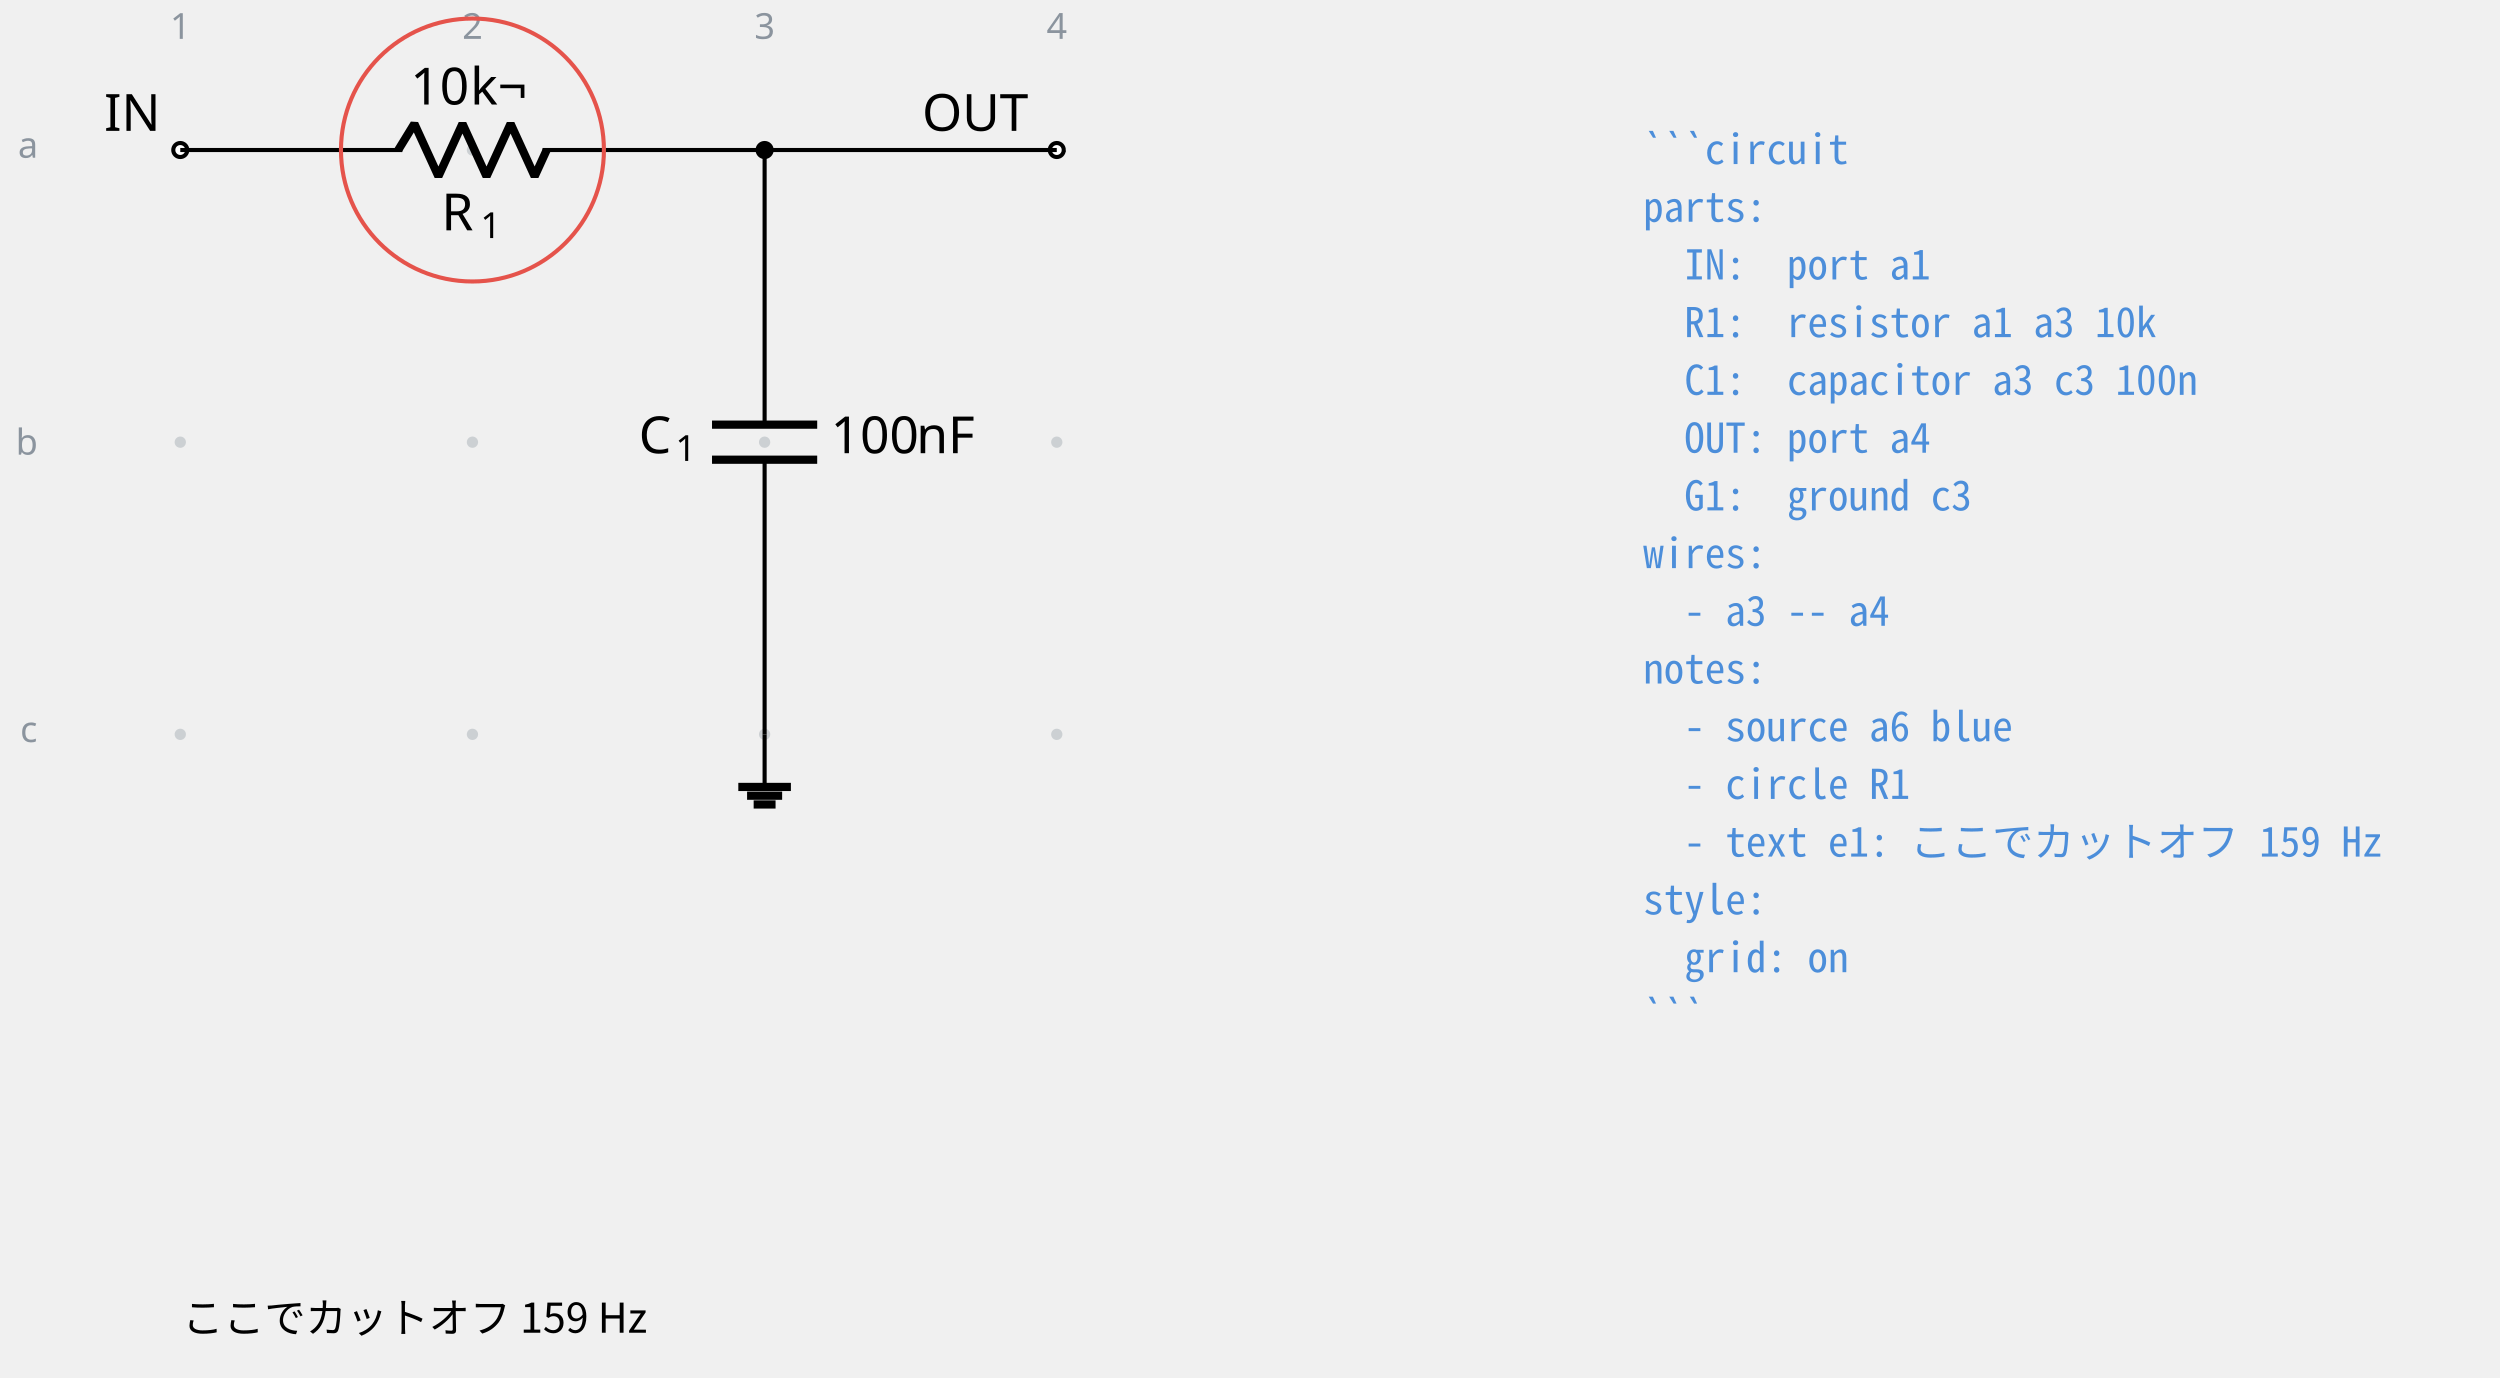
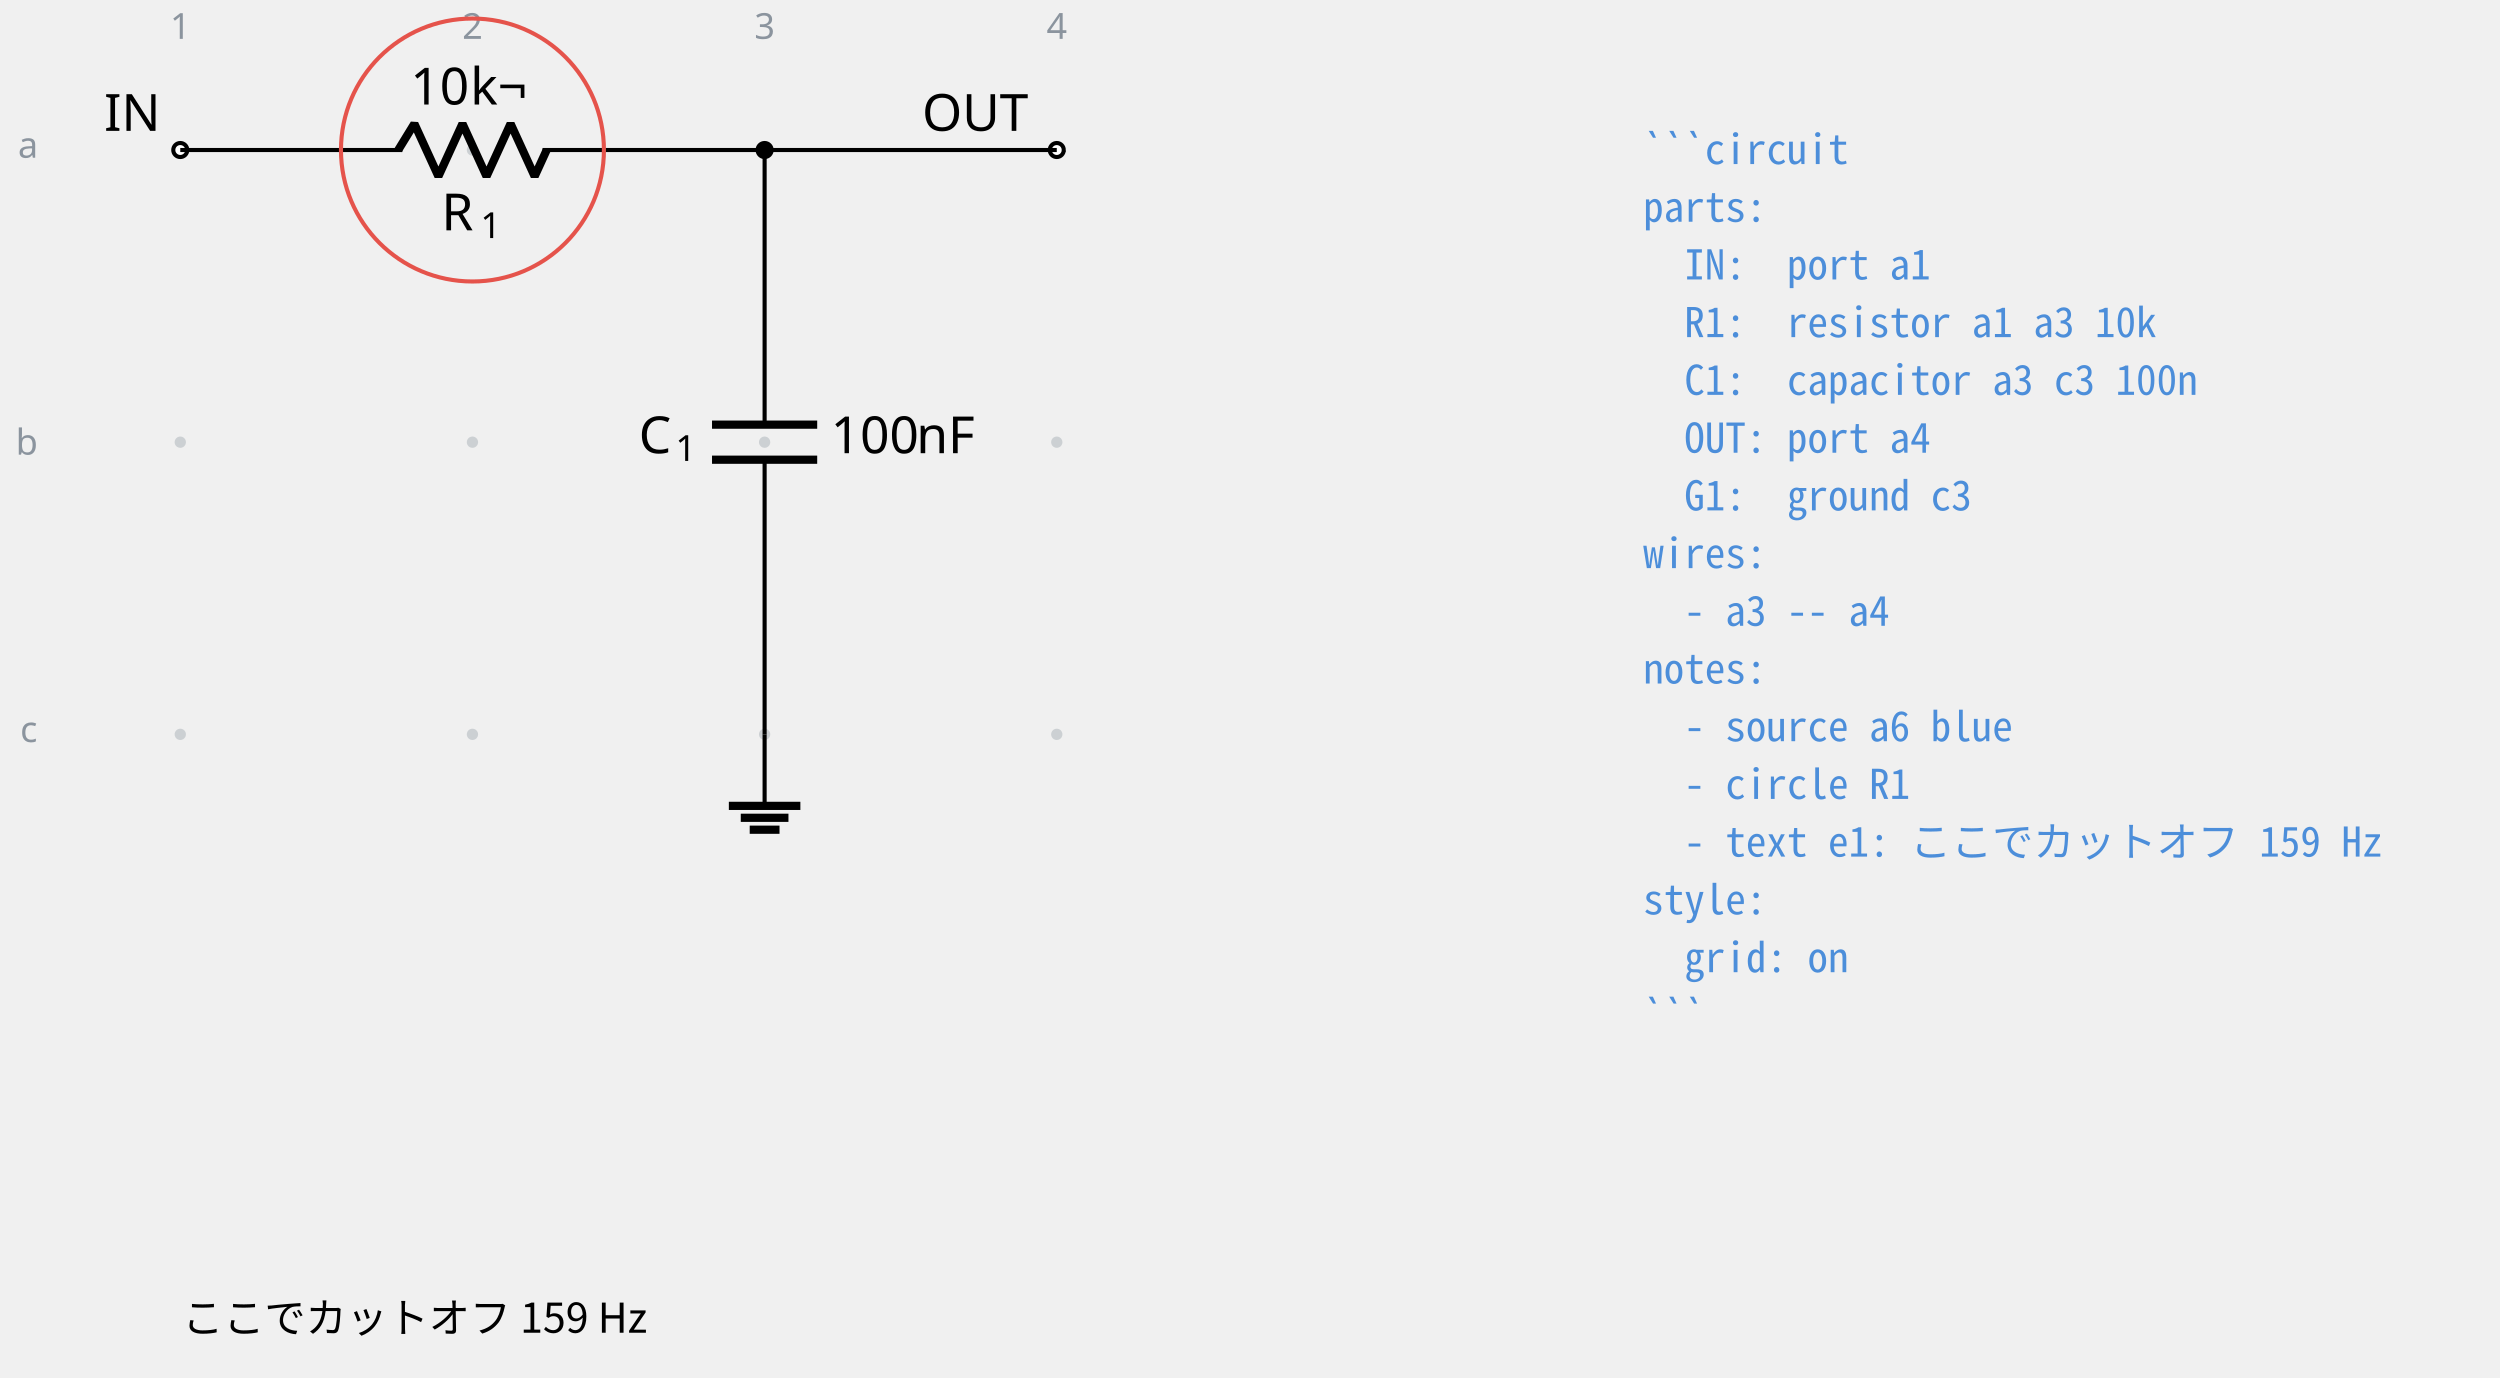
<svg xmlns="http://www.w3.org/2000/svg" fill="currentColor" width="649.237" height="357.799" viewBox="-72 -72 486.928 268.35">
  <g stroke="currentColor" stroke-miterlimit="10" stroke-width=".8">
    <path fill="#8b949e" fill-opacity=".35" stroke="none" stroke-opacity=".35" d="M-35.787-42.781a1.1 1.1 0 1 0-2.2 0 1.1 1.1 0 0 0 2.2 0M-35.787 14.124a1.1 1.1 0 1 0-2.2 0 1.1 1.1 0 0 0 2.2 0M-35.787 71.03a1.1 1.1 0 1 0-2.2 0 1.1 1.1 0 0 0 2.2 0M21.118-42.781a1.1 1.1 0 1 0-2.2 0 1.1 1.1 0 0 0 2.2 0M21.118 14.124a1.1 1.1 0 1 0-2.2 0 1.1 1.1 0 0 0 2.2 0M21.118 71.03a1.1 1.1 0 1 0-2.2 0 1.1 1.1 0 0 0 2.2 0M78.024-42.781a1.1 1.1 0 1 0-2.2 0 1.1 1.1 0 0 0 2.2 0M78.024 14.124a1.1 1.1 0 1 0-2.2 0 1.1 1.1 0 0 0 2.2 0M78.024 71.03a1.1 1.1 0 1 0-2.2 0 1.1 1.1 0 0 0 2.2 0M134.93-42.781a1.1 1.1 0 1 0-2.2 0 1.1 1.1 0 0 0 2.2 0M134.93 14.124a1.1 1.1 0 1 0-2.2 0 1.1 1.1 0 0 0 2.2 0M134.93 71.03a1.1 1.1 0 1 0-2.2 0 1.1 1.1 0 0 0 2.2 0m-1.1 0" />
    <g fill="#8b949e" stroke="#8b949e">
      <text x="-36.887" y="-42.781" fill="#8b949e" stroke="none" font-family="cmr7" font-size="7" transform="translate(-1.993 -21.645)">1</text>
    </g>
    <g fill="#8b949e" stroke="#8b949e">
      <text x="-36.887" y="-42.781" fill="#8b949e" stroke="none" font-family="cmr7" font-size="7" transform="translate(54.912 -21.645)">2</text>
    </g>
    <g fill="#8b949e" stroke="#8b949e">
      <text x="-36.887" y="-42.781" fill="#8b949e" stroke="none" font-family="cmr7" font-size="7" transform="translate(111.818 -21.645)">3</text>
    </g>
    <g fill="#8b949e" stroke="#8b949e">
      <text x="-36.887" y="-42.781" fill="#8b949e" stroke="none" font-family="cmr7" font-size="7" transform="translate(168.723 -21.645)">4</text>
    </g>
    <g fill="#8b949e" stroke="#8b949e">
      <text x="-36.887" y="-42.781" fill="#8b949e" stroke="none" font-family="cmr7" font-size="7" transform="translate(-31.62 1.507)">a</text>
    </g>
    <g fill="#8b949e" stroke="#8b949e">
      <text x="-36.887" y="-42.781" fill="#8b949e" stroke="none" font-family="cmr7" font-size="7" transform="translate(-32.05 59.336)">b</text>
    </g>
    <g fill="#8b949e" stroke="#8b949e">
      <text x="-36.887" y="-42.781" fill="#8b949e" stroke="none" font-family="cmr7" font-size="7" transform="translate(-31.189 115.318)">c</text>
    </g>
    <g fill="#ffffff">
      <path d="M-35.522-42.781a1.365 1.365 0 1 0-2.73 0 1.365 1.365 0 0 0 2.73 0Zm-1.365 0" />
    </g>
    <text x="-36.887" y="-42.781" stroke="none" font-family="cmr10" font-size="10" transform="translate(-14.844 -3.733)">IN</text>
    <path fill="none" d="M-36.887-42.781h.4m-.4 0H6.36m27.315 0h43.248m-.4 0h.4" />
    <g stroke-linejoin="bevel" stroke-width="1.6">
      <path fill="none" d="m5.561-42.781 3.143-5.122L13.39-37.66l4.685-10.243 4.686 10.243 4.686-10.243 4.686 10.243 2.343-5.121" />
    </g>
    <g stroke="none">
      <text x="-36.887" y="-42.781" font-family="cmmi10" font-size="10" transform="translate(50.866 15.648)">R</text>
      <text x="-29.294" y="-41.281" font-family="cmr7" font-size="7" transform="translate(50.866 15.648)">1</text>
    </g>
    <g stroke="none" font-family="cmr10" font-size="10">
      <text x="-36.887" y="-42.781" transform="translate(44.822 -8.863)">10</text>
      <text x="-25.221" y="-42.781" transform="translate(44.822 -8.863)">k¬</text>
    </g>
    <path fill="none" d="M76.924-42.781v.4m0-.4v53.49m0 6.83v53.49m0-.399v.4" />
    <g stroke-width="1.6">
      <path fill="none" d="M87.167 10.71H66.68m20.486 6.828H66.68" />
    </g>
    <g stroke="none">
      <text x="-36.887" y="-42.781" font-family="cmmi10" font-size="10" transform="translate(89.296 59.058)">C</text>
      <text x="-29.74" y="-41.281" font-family="cmr7" font-size="7" transform="translate(89.296 59.058)">1</text>
    </g>
    <g stroke="none" font-family="cmr10" font-size="10">
      <text x="-36.887" y="-42.781" transform="translate(126.693 59.058)">100</text>
      <text x="-20.22" y="-42.781" transform="translate(126.693 59.058)">nF</text>
    </g>
    <g fill="#ffffff">
      <path d="M135.195-42.781a1.365 1.365 0 1 0-2.731 0 1.365 1.365 0 0 0 2.73 0Zm-1.366 0" />
    </g>
    <text x="-36.887" y="-42.781" stroke="none" font-family="cmr10" font-size="10" transform="translate(144.483 -3.733)">OUT</text>
-     <path fill="none" d="M76.924 71.03v10.243" />
-     <path fill="none" stroke-width="1.6" d="M71.802 81.273h10.243M73.51 82.98h6.828m-5.548 1.707h4.268" />
+     <path fill="none" d="M76.924 71.03v13.93" />
+     <path fill="none" stroke-width="1.6" d="M69.959 84.96h13.93M72.28 87.282h9.287m-7.545 2.322h5.804" />
    <path fill="none" d="M76.924-42.781h56.905" />
    <path d="M78.29-42.781a1.365 1.365 0 1 0-2.732 0 1.365 1.365 0 0 0 2.731 0Zm-1.366 0" />
    <g>
      <text x="-36.887" y="-42.781" fill="#4c8eda" stroke="none" font-family="'Noto Sans Mono CJK JP',ui-monospace,'SFMono-Regular',Consolas,'Liberation Mono',monospace" font-size="8" transform="translate(284.927 2.733)" xml:space="preserve">```circuit</text>
    </g>
    <g>
      <text x="-36.887" y="-42.781" fill="#4c8eda" stroke="none" font-family="'Noto Sans Mono CJK JP',ui-monospace,'SFMono-Regular',Consolas,'Liberation Mono',monospace" font-size="8" transform="translate(284.927 13.972)" xml:space="preserve">parts:</text>
    </g>
    <g>
      <text x="-36.887" y="-42.781" fill="#4c8eda" stroke="none" font-family="'Noto Sans Mono CJK JP',ui-monospace,'SFMono-Regular',Consolas,'Liberation Mono',monospace" font-size="8" transform="translate(284.927 25.21)" xml:space="preserve">  IN:  port a1</text>
    </g>
    <g>
      <text x="-36.887" y="-42.781" fill="#4c8eda" stroke="none" font-family="'Noto Sans Mono CJK JP',ui-monospace,'SFMono-Regular',Consolas,'Liberation Mono',monospace" font-size="8" transform="translate(284.927 36.45)" xml:space="preserve">  R1:  resistor a1 a3 10k</text>
    </g>
    <g>
      <text x="-36.887" y="-42.781" fill="#4c8eda" stroke="none" font-family="'Noto Sans Mono CJK JP',ui-monospace,'SFMono-Regular',Consolas,'Liberation Mono',monospace" font-size="8" transform="translate(284.927 47.689)" xml:space="preserve">  C1:  capacitor a3 c3 100n</text>
    </g>
    <g>
      <text x="-36.887" y="-42.781" fill="#4c8eda" stroke="none" font-family="'Noto Sans Mono CJK JP',ui-monospace,'SFMono-Regular',Consolas,'Liberation Mono',monospace" font-size="8" transform="translate(284.927 58.956)" xml:space="preserve">  OUT: port a4</text>
    </g>
    <g>
      <text x="-36.887" y="-42.781" fill="#4c8eda" stroke="none" font-family="'Noto Sans Mono CJK JP',ui-monospace,'SFMono-Regular',Consolas,'Liberation Mono',monospace" font-size="8" transform="translate(284.927 70.195)" xml:space="preserve">  G1:  ground c3</text>
    </g>
    <g>
      <text x="-36.887" y="-42.781" fill="#4c8eda" stroke="none" font-family="'Noto Sans Mono CJK JP',ui-monospace,'SFMono-Regular',Consolas,'Liberation Mono',monospace" font-size="8" transform="translate(284.927 81.434)" xml:space="preserve">wires:</text>
    </g>
    <g>
      <text x="-36.887" y="-42.781" fill="#4c8eda" stroke="none" font-family="'Noto Sans Mono CJK JP',ui-monospace,'SFMono-Regular',Consolas,'Liberation Mono',monospace" font-size="8" transform="translate(284.927 92.672)" xml:space="preserve">  - a3 -- a4</text>
    </g>
    <g>
      <text x="-36.887" y="-42.781" fill="#4c8eda" stroke="none" font-family="'Noto Sans Mono CJK JP',ui-monospace,'SFMono-Regular',Consolas,'Liberation Mono',monospace" font-size="8" transform="translate(284.927 103.911)" xml:space="preserve">notes:</text>
    </g>
    <g>
      <text x="-36.887" y="-42.781" fill="#4c8eda" stroke="none" font-family="'Noto Sans Mono CJK JP',ui-monospace,'SFMono-Regular',Consolas,'Liberation Mono',monospace" font-size="8" transform="translate(284.927 115.15)" xml:space="preserve">  - source a6 blue</text>
    </g>
    <g>
      <text x="-36.887" y="-42.781" fill="#4c8eda" stroke="none" font-family="'Noto Sans Mono CJK JP',ui-monospace,'SFMono-Regular',Consolas,'Liberation Mono',monospace" font-size="8" transform="translate(284.927 126.389)" xml:space="preserve">  - circle R1</text>
    </g>
    <g>
      <text x="-36.887" y="-42.781" fill="#4c8eda" stroke="none" font-family="'Noto Sans Mono CJK JP',ui-monospace,'SFMono-Regular',Consolas,'Liberation Mono',monospace" font-size="8" transform="translate(284.927 137.628)" xml:space="preserve">  - text e1: ここでカットオフ 159 Hz</text>
    </g>
    <g>
      <text x="-36.887" y="-42.781" fill="#4c8eda" stroke="none" font-family="'Noto Sans Mono CJK JP',ui-monospace,'SFMono-Regular',Consolas,'Liberation Mono',monospace" font-size="8" transform="translate(284.927 148.867)" xml:space="preserve">style:</text>
    </g>
    <g>
      <text x="-36.887" y="-42.781" fill="#4c8eda" stroke="none" font-family="'Noto Sans Mono CJK JP',ui-monospace,'SFMono-Regular',Consolas,'Liberation Mono',monospace" font-size="8" transform="translate(284.927 160.134)" xml:space="preserve">  grid: on</text>
    </g>
    <g>
      <text x="-36.887" y="-42.781" fill="#4c8eda" stroke="none" font-family="'Noto Sans Mono CJK JP',ui-monospace,'SFMono-Regular',Consolas,'Liberation Mono',monospace" font-size="8" transform="translate(284.927 171.373)" xml:space="preserve">```</text>
    </g>
    <path fill="none" stroke="#e5534b" d="M45.626-42.781c0-14.143-11.465-25.608-25.608-25.608-14.142 0-25.607 11.465-25.607 25.608 0 14.142 11.465 25.607 25.607 25.607 14.143 0 25.608-11.465 25.608-25.607Zm-25.608 0" />
    <g>
      <text x="-36.887" y="-42.781" fill="currentColor" stroke="none" font-family="'Noto Sans CJK JP','Noto Sans JP','Hiragino Sans','Yu Gothic',sans-serif" font-size="8" transform="translate(.4 230.355)">ここでカットオフ 159 Hz</text>
    </g>
  </g>
</svg>
